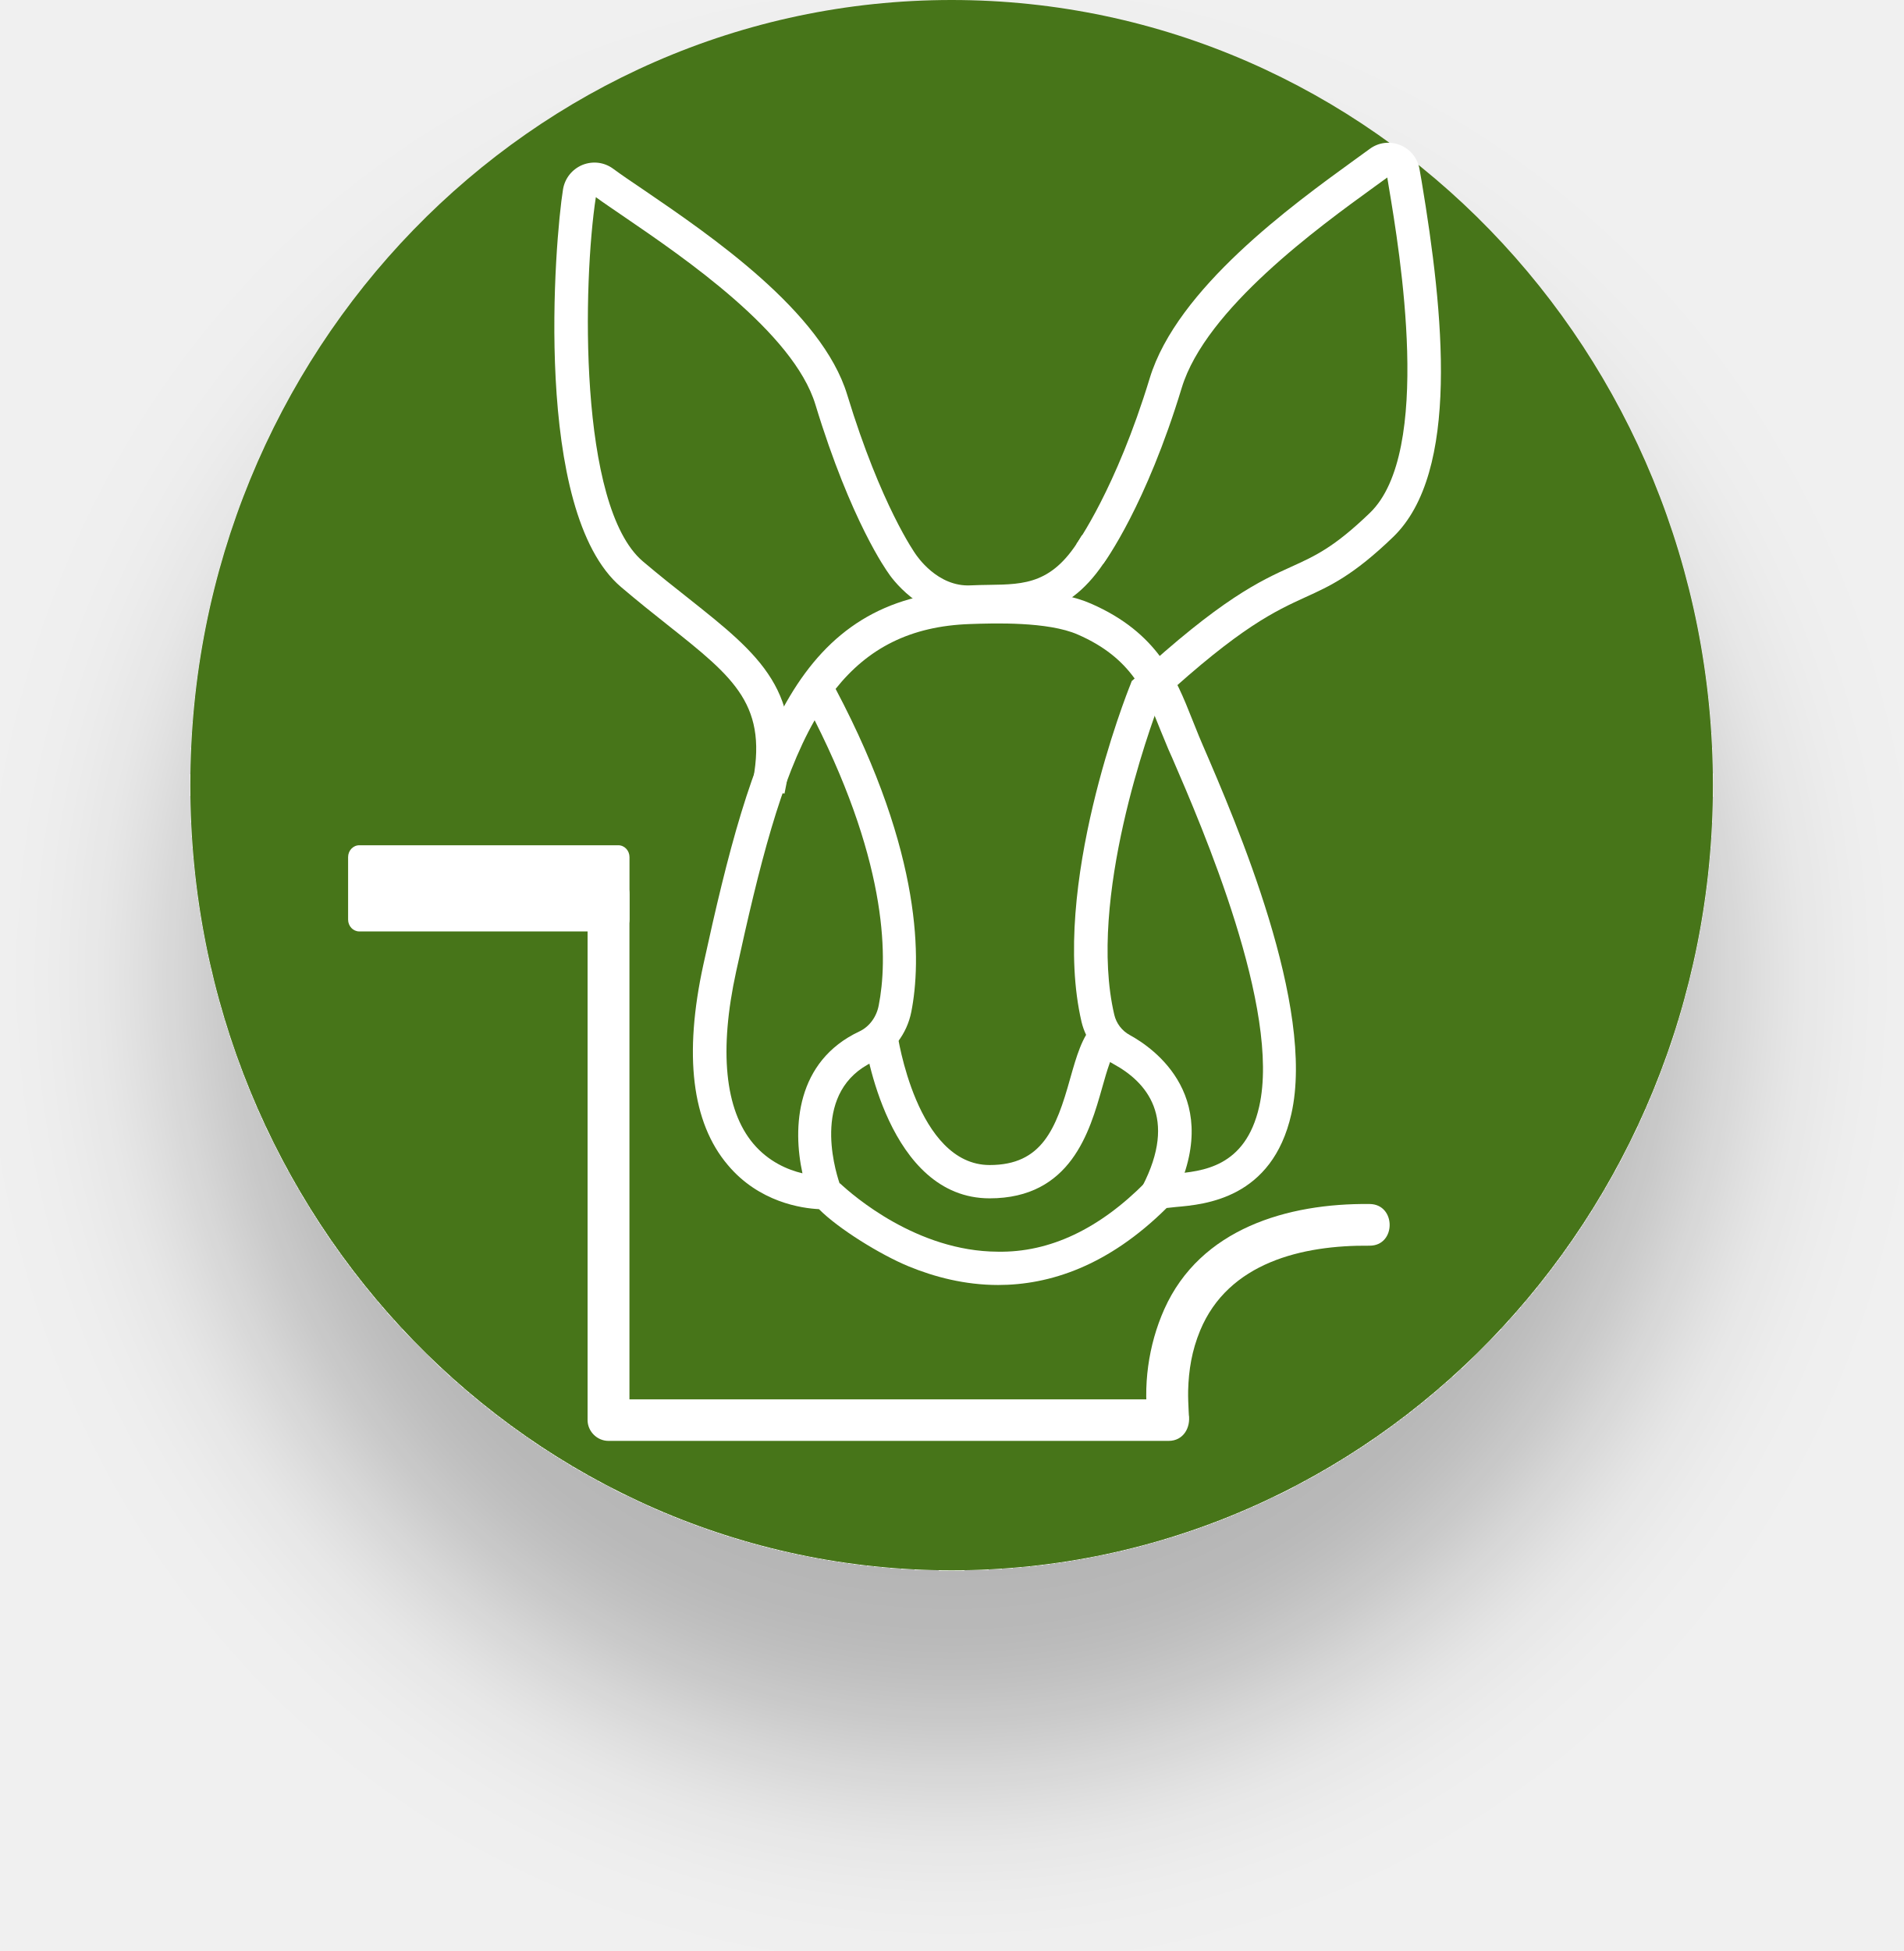
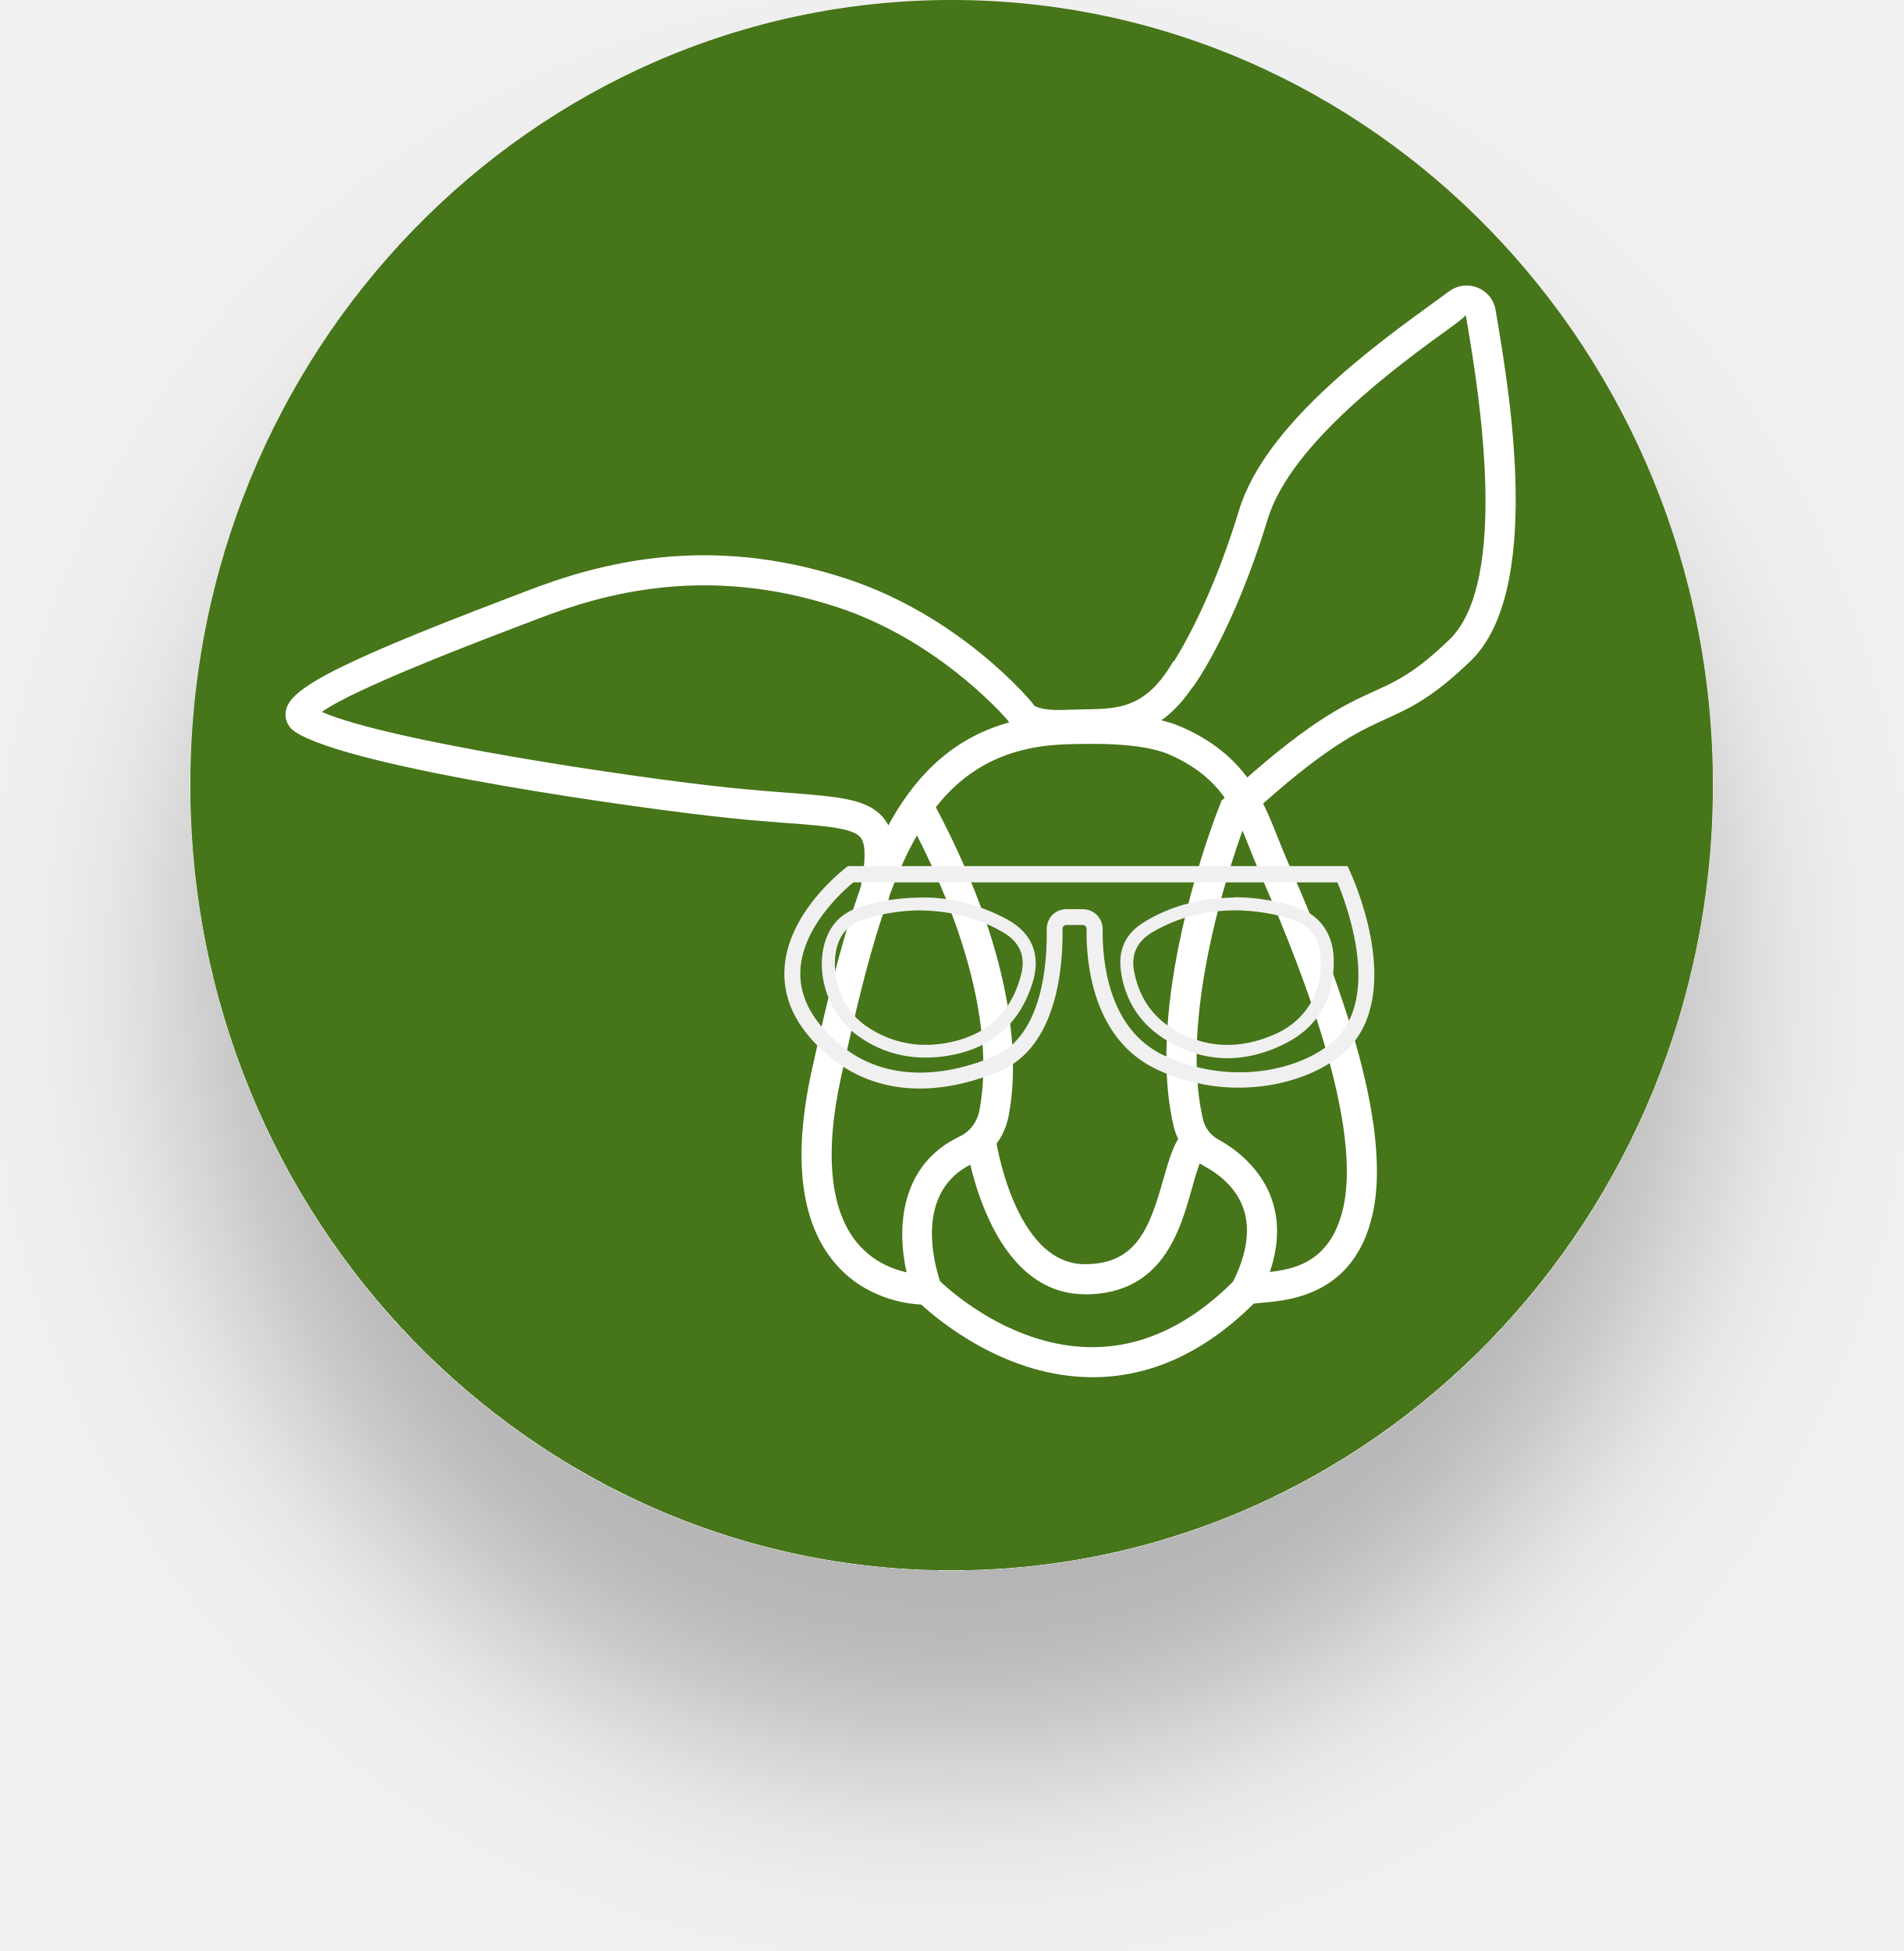
<svg xmlns="http://www.w3.org/2000/svg" width="40" height="41" viewBox="0 0 40 41" fill="none">
-   <g filter="url(#filter0_d_305_1775)">
+   <g filter="url(#filter0_d_2017_11)">
    <ellipse cx="20" cy="16.5" rx="16" ry="16.5" fill="#477519" />
  </g>
-   <path d="M20.981 27.004C20.274 27.004 19.633 26.833 19.096 26.612C18.501 26.367 17.618 25.82 17.212 25.41C16.855 25.393 15.954 25.267 15.296 24.482C14.539 23.589 14.367 22.17 14.784 20.264C15.803 15.598 16.746 12.529 20.365 12.407C21.255 12.375 22.249 12.386 22.933 12.687C24.334 13.3 24.716 14.26 25.052 15.107C25.101 15.23 25.15 15.353 25.199 15.472L25.276 15.654C25.987 17.3 27.651 21.154 27.14 23.41C26.737 25.193 25.318 25.312 24.712 25.365C24.645 25.372 24.569 25.379 24.519 25.386C23.286 26.608 22.057 27.004 20.974 27.004H20.981ZM17.653 24.867C17.927 25.123 19.272 26.297 20.967 26.304C22.071 26.325 23.115 25.817 24.078 24.843C24.215 24.706 24.4 24.689 24.66 24.668C25.262 24.615 26.173 24.538 26.464 23.256C26.926 21.224 25.266 17.381 24.639 15.934L24.558 15.752C24.505 15.626 24.453 15.5 24.4 15.37C24.085 14.579 23.787 13.829 22.652 13.335C22.022 13.058 20.876 13.097 20.389 13.114C19.125 13.156 18.238 13.629 17.562 14.477C19.415 17.98 19.356 20.229 19.153 21.263C19.061 21.729 18.76 22.121 18.35 22.314C17.068 22.916 17.527 24.517 17.646 24.871L17.653 24.867ZM17.121 15.136C16.406 16.39 15.958 18.187 15.471 20.418C15.11 22.072 15.232 23.322 15.832 24.034C16.154 24.415 16.557 24.584 16.865 24.657C16.655 23.694 16.728 22.303 18.06 21.676C18.27 21.578 18.424 21.371 18.469 21.122C18.648 20.212 18.694 18.25 17.121 15.136Z" fill="white" />
-   <path d="M24.633 25.25L24.01 24.927C24.756 23.487 24.094 22.738 23.407 22.363C23.067 22.177 22.822 21.855 22.731 21.477C22.069 18.639 23.687 14.558 23.758 14.386L23.785 14.313L23.845 14.26C25.667 12.582 26.483 12.207 27.142 11.909C27.642 11.682 28.038 11.503 28.791 10.778C30.119 9.499 29.419 5.299 29.187 3.919L29.156 3.73C29.072 3.789 28.981 3.859 28.876 3.933C27.73 4.763 25.341 6.49 24.836 8.151C24.087 10.617 23.225 11.801 23.186 11.85L22.622 11.433C22.622 11.433 23.453 10.284 24.164 7.947C24.738 6.063 27.159 4.308 28.462 3.365C28.581 3.278 28.69 3.201 28.785 3.131C28.974 2.99 29.215 2.962 29.429 3.05C29.646 3.138 29.797 3.33 29.835 3.561L29.878 3.807C30.34 6.574 30.69 9.927 29.278 11.286C28.438 12.095 27.951 12.316 27.436 12.55C26.802 12.841 26.08 13.167 24.384 14.723C24.174 15.276 22.85 18.895 23.418 21.322C23.46 21.505 23.579 21.662 23.747 21.753C24.241 22.023 25.768 23.074 24.637 25.256L24.633 25.25Z" fill="white" />
-   <path d="M16.485 16.677L15.799 16.53C16.163 14.827 15.452 14.26 14.033 13.135C13.732 12.897 13.403 12.634 13.052 12.336C11.185 10.749 11.662 5.036 11.833 3.978C11.872 3.747 12.022 3.558 12.24 3.466C12.457 3.379 12.698 3.407 12.888 3.547C13.049 3.666 13.27 3.817 13.525 3.988C14.927 4.945 17.274 6.542 17.806 8.297C18.517 10.63 19.235 11.632 19.242 11.643C19.26 11.667 19.698 12.344 20.409 12.301C20.535 12.294 20.661 12.294 20.787 12.291C21.544 12.28 22.143 12.273 22.739 11.247L23.345 11.597C22.549 12.967 21.621 12.977 20.798 12.992C20.682 12.992 20.563 12.992 20.444 13.002C19.344 13.048 18.692 12.081 18.668 12.039C18.65 12.014 17.887 10.967 17.137 8.501C16.675 6.984 14.37 5.411 13.133 4.566C12.895 4.402 12.684 4.262 12.523 4.143C12.25 5.912 12.149 10.641 13.511 11.797C13.855 12.088 14.177 12.344 14.475 12.578C15.963 13.759 16.948 14.54 16.489 16.67L16.485 16.677Z" fill="white" />
-   <path d="M20.8 25.183C18.657 25.183 18.183 21.957 18.166 21.817L18.86 21.722C18.863 21.75 19.262 24.483 20.8 24.483C21.897 24.483 22.195 23.729 22.492 22.664C22.625 22.195 22.741 21.789 22.99 21.526L23.494 22.013C23.365 22.146 23.263 22.507 23.165 22.854C22.902 23.782 22.506 25.183 20.797 25.183H20.8Z" fill="white" />
-   <path d="M7.89 19.224H12.787L12.349 18.786V29.842C12.349 30.08 12.549 30.28 12.787 30.28H24.561C24.87 30.28 25.027 30.003 24.985 29.726C25.003 29.849 24.985 29.772 24.982 29.66C24.975 29.513 24.968 29.369 24.971 29.222C24.982 28.794 25.048 28.385 25.223 27.961C25.816 26.531 27.371 26.164 28.783 26.178C29.347 26.181 29.347 25.305 28.783 25.302C27.059 25.284 25.227 25.82 24.47 27.512C24.134 28.265 24.011 29.141 24.141 29.961L24.565 29.407H12.791L13.229 29.845V18.79C13.229 18.551 13.029 18.352 12.791 18.352H7.89C7.326 18.352 7.326 19.227 7.89 19.227V19.224Z" fill="white" />
-   <path d="M7.551 17.763H12.995C13.125 17.763 13.23 17.875 13.23 18.012V19.326C13.23 19.462 13.125 19.574 12.995 19.574H7.551C7.421 19.574 7.316 19.462 7.316 19.326V18.012C7.316 17.875 7.421 17.763 7.551 17.763Z" fill="white" />
+   <path d="M22.961 28.942C21.154 28.942 19.739 27.761 19.363 27.416C19.028 27.399 18.169 27.282 17.542 26.537C16.824 25.686 16.66 24.334 17.056 22.516C18.032 18.059 18.927 15.125 22.381 15.011C23.226 14.981 24.175 14.991 24.829 15.276C26.164 15.86 26.526 16.775 26.848 17.583C26.895 17.701 26.942 17.818 26.989 17.932L27.063 18.106C27.744 19.679 29.337 23.365 28.847 25.518C28.465 27.208 27.116 27.325 26.54 27.376C26.473 27.382 26.392 27.389 26.348 27.396C25.316 28.422 24.175 28.942 22.961 28.942ZM19.762 26.93C20.024 27.178 21.311 28.311 22.958 28.311C24.014 28.311 25.017 27.838 25.939 26.91C26.063 26.782 26.241 26.769 26.483 26.749C27.066 26.698 27.948 26.625 28.23 25.38C28.672 23.428 27.083 19.743 26.483 18.358L26.409 18.184C26.358 18.066 26.308 17.942 26.261 17.818C25.959 17.057 25.671 16.336 24.574 15.856C23.964 15.591 22.867 15.628 22.398 15.642C21.174 15.682 20.315 16.141 19.668 16.963C21.445 20.316 21.389 22.469 21.197 23.459C21.11 23.898 20.828 24.27 20.443 24.451C19.195 25.038 19.645 26.594 19.759 26.93H19.762ZM19.272 17.556C18.578 18.76 18.142 20.494 17.673 22.651C17.327 24.237 17.445 25.437 18.018 26.122C18.343 26.511 18.753 26.671 19.054 26.738C18.846 25.823 18.904 24.478 20.178 23.878C20.382 23.781 20.537 23.579 20.584 23.335C20.755 22.456 20.802 20.565 19.272 17.556Z" fill="white" />
+   <path d="M26.45 27.275L25.89 26.983C26.611 25.588 25.97 24.864 25.303 24.502C24.981 24.327 24.75 24.022 24.666 23.667C24.032 20.957 25.581 17.053 25.648 16.889L25.675 16.822L25.729 16.775C27.469 15.169 28.251 14.813 28.878 14.528C29.357 14.31 29.74 14.136 30.461 13.442C31.738 12.211 31.068 8.183 30.846 6.859L30.806 6.624C30.739 6.698 30.632 6.775 30.518 6.859C29.418 7.653 27.131 9.31 26.644 10.906C25.927 13.264 25.105 14.394 25.068 14.441L24.562 14.066C24.562 14.066 25.36 12.962 26.041 10.722C26.587 8.921 28.905 7.248 30.149 6.346C30.263 6.262 30.367 6.188 30.457 6.121C30.632 5.993 30.856 5.963 31.058 6.047C31.259 6.128 31.4 6.305 31.433 6.52L31.473 6.755C31.732 8.307 32.422 12.436 30.903 13.894C30.102 14.666 29.636 14.877 29.143 15.102C28.532 15.38 27.841 15.695 26.212 17.188C26.014 17.704 24.739 21.185 25.283 23.523C25.326 23.704 25.444 23.858 25.608 23.948C26.078 24.203 27.526 25.199 26.453 27.275H26.45Z" fill="white" />
+   <path d="M18.645 19.072L18.028 18.942C18.146 18.395 18.246 17.808 18.092 17.607C17.938 17.402 17.378 17.359 16.523 17.295C16.174 17.268 15.768 17.238 15.305 17.188C13.642 17.017 7.397 16.161 6.204 15.38C6.059 15.286 5.986 15.135 6.002 14.974C6.049 14.531 6.754 14.062 10.624 12.59L11.063 12.422C12.549 11.849 14.859 11.195 17.797 12.164C20.171 12.945 21.637 14.699 21.697 14.773L21.737 14.83C21.784 14.86 21.959 14.941 22.415 14.917C22.535 14.911 22.656 14.911 22.777 14.907C23.508 14.897 24.085 14.89 24.658 13.898L25.205 14.213C24.45 15.514 23.565 15.524 22.787 15.538C22.676 15.538 22.562 15.538 22.448 15.548C21.566 15.595 21.281 15.323 21.187 15.145C20.993 14.921 19.638 13.432 17.602 12.761C14.859 11.859 12.689 12.469 11.294 13.009L10.852 13.177C9.966 13.515 7.444 14.475 6.764 14.961C8.152 15.571 13.29 16.343 15.369 16.557C15.825 16.604 16.224 16.634 16.569 16.661C17.666 16.745 18.273 16.792 18.595 17.224C18.883 17.61 18.83 18.194 18.642 19.069L18.645 19.072Z" fill="white" />
+   <path d="M22.801 27.198C20.765 27.198 20.316 24.122 20.299 23.995L20.923 23.908C20.926 23.935 21.312 26.567 22.801 26.567C23.864 26.567 24.152 25.839 24.441 24.813C24.568 24.367 24.675 23.978 24.913 23.733L25.366 24.173C25.239 24.303 25.141 24.652 25.047 24.988C24.799 25.87 24.424 27.201 22.801 27.201V27.198Z" fill="white" />
+   <path d="M25.979 18.855C26.421 18.861 26.854 18.932 27.276 19.076C27.743 19.233 28.024 19.633 28.031 20.169C28.041 20.957 27.723 21.574 27.005 21.933C26.136 22.366 25.264 22.349 24.439 21.812C23.93 21.48 23.628 20.984 23.554 20.374C23.504 19.954 23.661 19.619 24.02 19.394C24.496 19.093 25.023 18.935 25.58 18.881C25.71 18.868 25.845 18.865 25.975 18.858L25.979 18.855ZM25.942 19.13C25.341 19.136 24.751 19.274 24.211 19.596C23.899 19.783 23.765 20.058 23.836 20.417C23.933 20.924 24.191 21.336 24.627 21.608C25.321 22.044 26.059 22.061 26.8 21.732C27.464 21.437 27.82 20.81 27.753 20.085C27.716 19.703 27.525 19.435 27.146 19.317C26.763 19.197 26.371 19.133 25.942 19.13Z" fill="#F0F0F0" />
+   <path d="M19.47 18.861C19.983 18.868 20.587 19.009 21.154 19.314C21.721 19.616 21.875 20.106 21.7 20.656C21.432 21.514 20.838 22.027 19.953 22.181C19.256 22.302 18.598 22.181 18.018 21.759C17.411 21.32 17.123 20.448 17.348 19.767C17.462 19.422 17.693 19.187 18.038 19.073C18.461 18.932 18.897 18.858 19.47 18.861ZM19.356 19.13C18.917 19.133 18.515 19.203 18.136 19.328C17.851 19.422 17.669 19.613 17.589 19.904C17.465 20.357 17.589 21.139 18.206 21.564C18.756 21.94 19.363 22.037 20 21.896C20.785 21.725 21.281 21.232 21.469 20.448C21.556 20.075 21.415 19.787 21.087 19.596C20.547 19.277 19.96 19.143 19.356 19.133V19.13Z" fill="#F0F0F0" />
+   <path d="M19.335 22.876C18.631 22.876 17.994 22.661 17.467 22.232C16.803 21.692 16.471 21.085 16.485 20.427C16.508 19.203 17.729 18.274 17.779 18.234L17.823 18.201H28.323L28.366 18.298C28.41 18.395 29.46 20.659 28.44 21.92C27.837 22.668 26.076 23.278 24.339 22.486C22.95 21.853 22.826 20.203 22.836 19.522C22.836 19.498 22.83 19.478 22.813 19.462C22.803 19.452 22.786 19.438 22.756 19.438H22.414C22.39 19.438 22.37 19.448 22.354 19.462C22.343 19.472 22.33 19.488 22.33 19.519C22.343 20.25 22.243 22 21.002 22.513C20.419 22.755 19.855 22.876 19.329 22.876H19.335ZM17.94 18.539C17.732 18.707 16.837 19.495 16.82 20.438C16.81 20.984 17.099 21.501 17.679 21.973C18.497 22.641 19.634 22.721 20.878 22.205C21.928 21.772 22.011 20.186 21.998 19.529C21.998 19.415 22.038 19.311 22.115 19.23C22.192 19.15 22.3 19.106 22.414 19.106H22.756C22.87 19.106 22.974 19.15 23.054 19.23C23.135 19.311 23.175 19.418 23.175 19.532C23.165 20.146 23.272 21.635 24.48 22.188C26.063 22.912 27.645 22.379 28.182 21.715C28.96 20.749 28.289 18.975 28.108 18.543H17.937L17.94 18.539Z" fill="#F0F0F0" />
  <defs>
-     <filter id="filter0_d_305_1775" x="0" y="0" width="40" height="41" filterUnits="userSpaceOnUse" color-interpolation-filters="sRGB">
+     <filter id="filter0_d_2017_11" x="0" y="0" width="40" height="41" filterUnits="userSpaceOnUse" color-interpolation-filters="sRGB">
      <feFlood flood-opacity="0" result="BackgroundImageFix" />
      <feColorMatrix in="SourceAlpha" type="matrix" values="0 0 0 0 0 0 0 0 0 0 0 0 0 0 0 0 0 0 127 0" result="hardAlpha" />
      <feOffset dy="4" />
      <feGaussianBlur stdDeviation="2" />
      <feComposite in2="hardAlpha" operator="out" />
      <feColorMatrix type="matrix" values="0 0 0 0 0 0 0 0 0 0 0 0 0 0 0 0 0 0 0.25 0" />
-       <feBlend mode="normal" in2="BackgroundImageFix" result="effect1_dropShadow_305_1775" />
-       <feBlend mode="normal" in="SourceGraphic" in2="effect1_dropShadow_305_1775" result="shape" />
+       <feBlend mode="normal" in2="BackgroundImageFix" result="effect1_dropShadow_2017_11" />
+       <feBlend mode="normal" in="SourceGraphic" in2="effect1_dropShadow_2017_11" result="shape" />
    </filter>
  </defs>
</svg>
